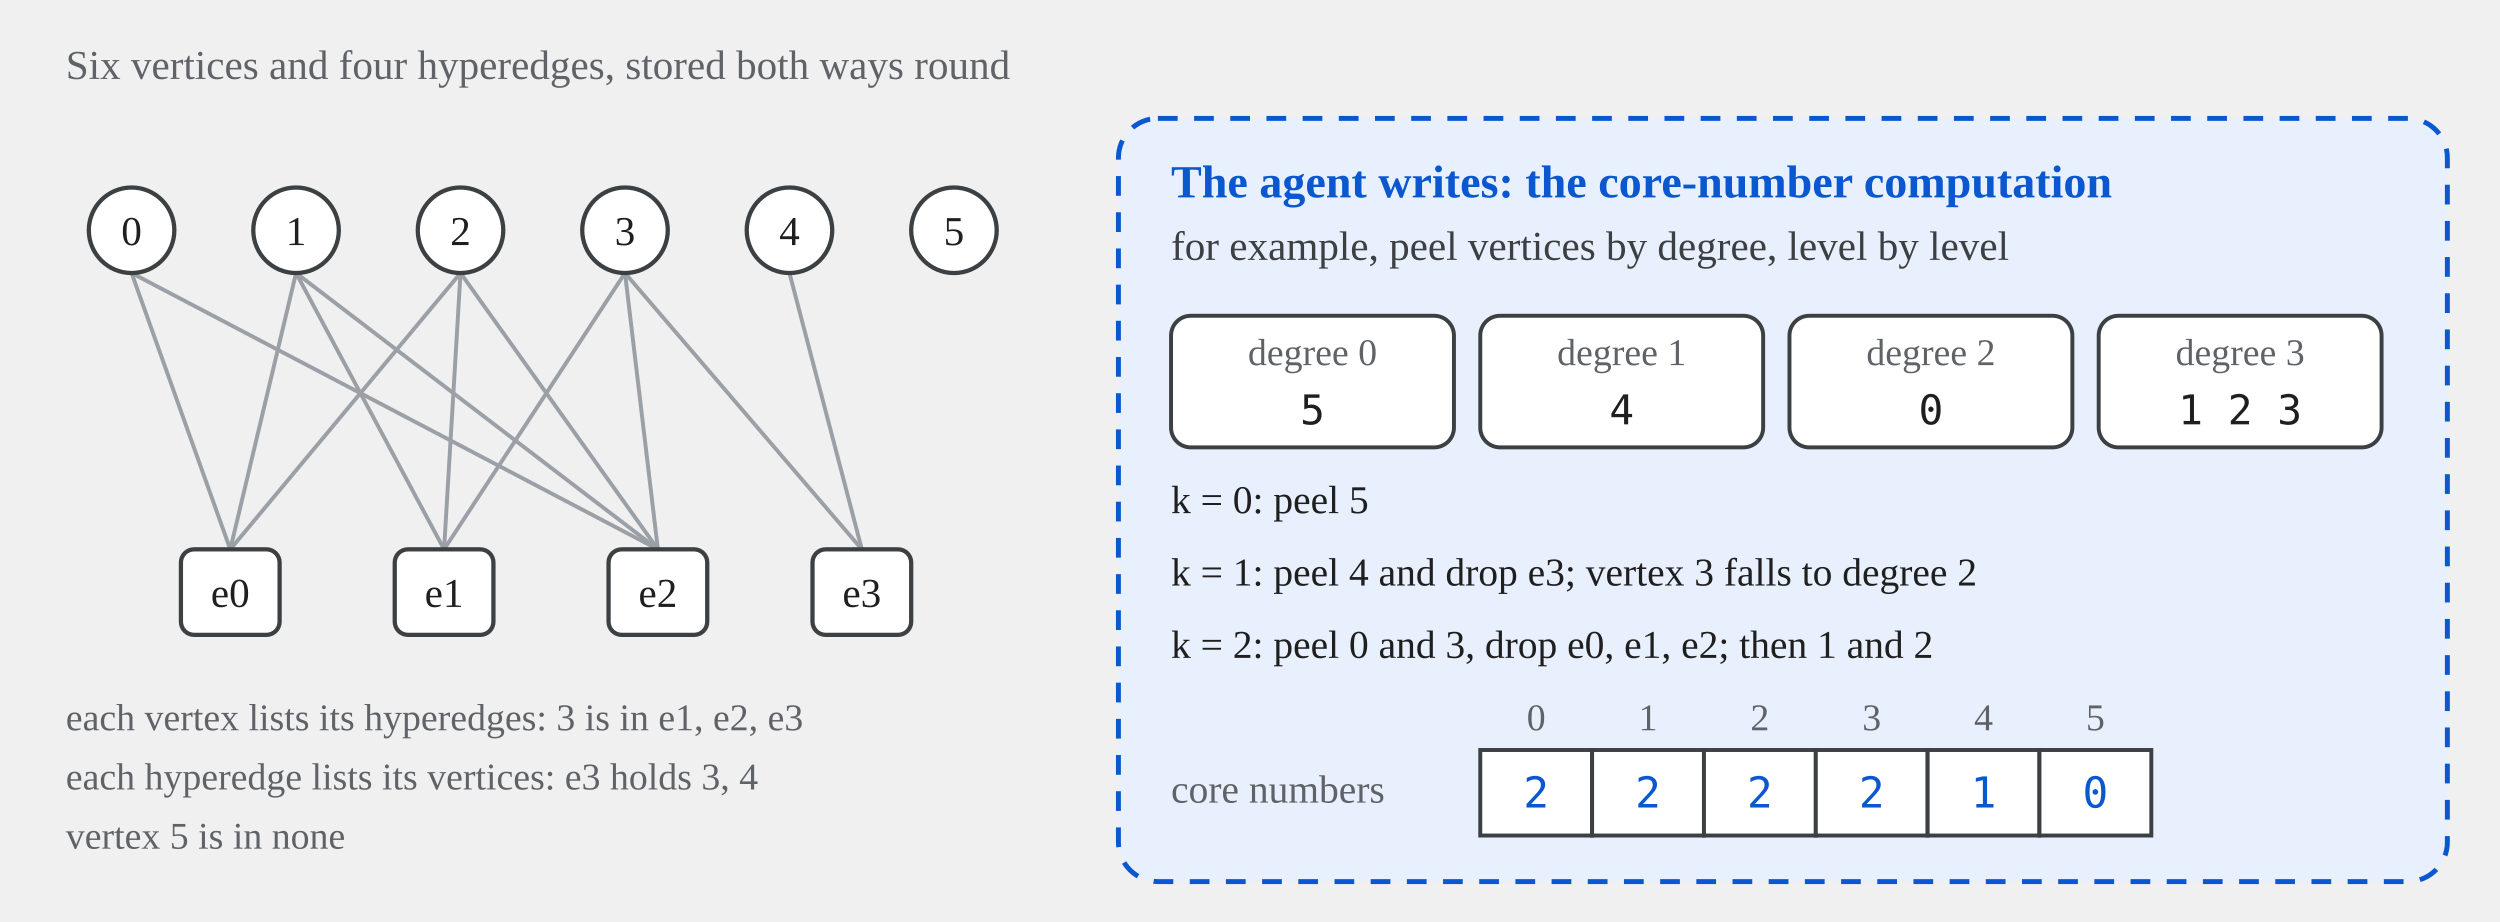
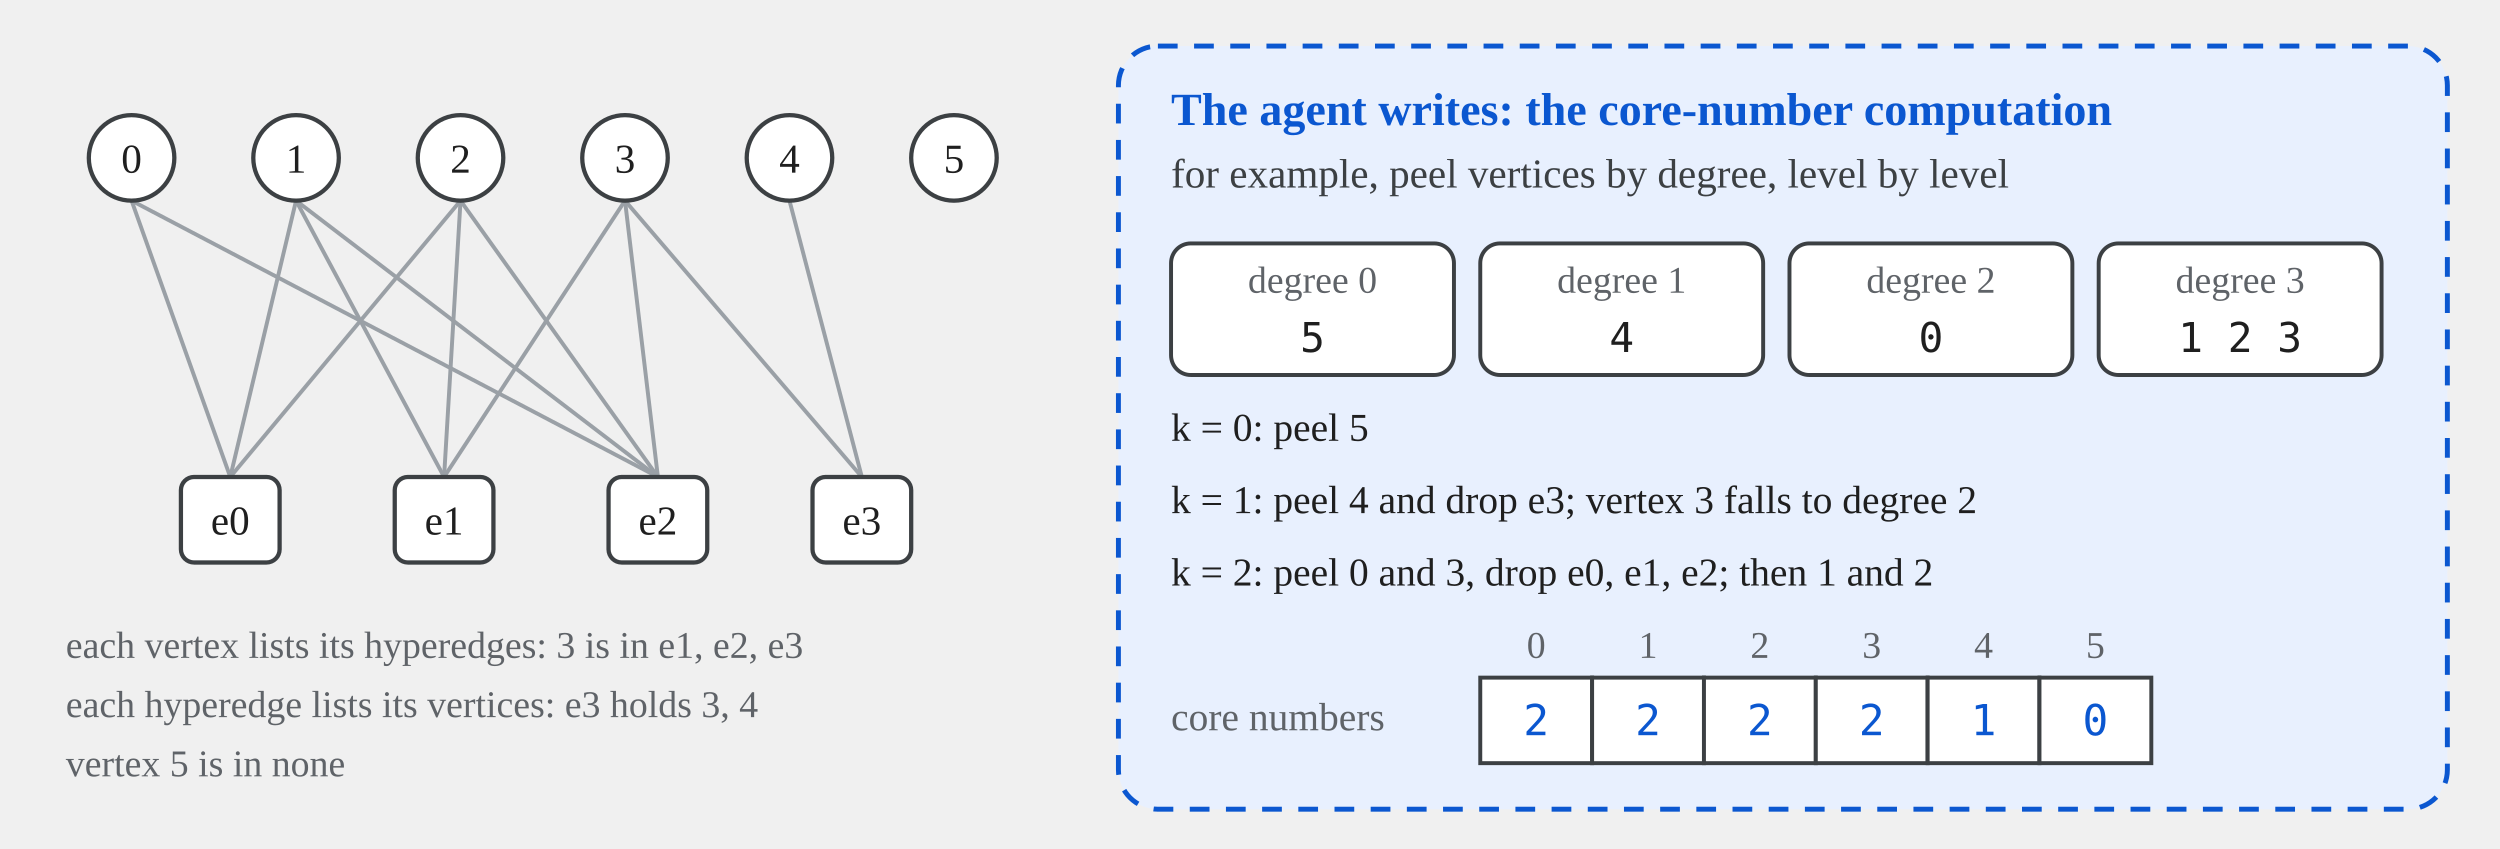
- <svg xmlns="http://www.w3.org/2000/svg" viewBox="0 0 760 280" role="img" aria-label="A hypergraph with vertices 0 to 5 and hyperedges e0 = {0,1,2}, e1 = {1,2,3}, e2 = {0,1,2,3} and e3 = {3,4}, stored both ways round. The core-number computation, the part the agent writes, is shown as peeling: vertices sit in buckets by degree; round k = 0 peels 5, k = 1 peels 4 and drops e3, k = 2 peels the rest. The core numbers are 2, 2, 2, 2, 1, 0.">
-   <text x="20" y="24" font-size="12.5" fill="#5f6368">Six vertices and four hyperedges, stored both ways round</text>
+ <svg xmlns="http://www.w3.org/2000/svg" viewBox="0 22 760 258" role="img" aria-label="A hypergraph with vertices 0 to 5 and hyperedges e0 = {0,1,2}, e1 = {1,2,3}, e2 = {0,1,2,3} and e3 = {3,4}, stored both ways round. The core-number computation, the part the agent writes, is shown as peeling: vertices sit in buckets by degree; round k = 0 peels 5, k = 1 peels 4 and drops e3, k = 2 peels the rest. The core numbers are 2, 2, 2, 2, 1, 0.">
  <g stroke="#9aa0a6" stroke-width="1.2">
    <line x1="40" y1="83" x2="70" y2="167" />
    <line x1="90" y1="83" x2="70" y2="167" />
    <line x1="140" y1="83" x2="70" y2="167" />
    <line x1="90" y1="83" x2="135" y2="167" />
    <line x1="140" y1="83" x2="135" y2="167" />
    <line x1="190" y1="83" x2="135" y2="167" />
    <line x1="40" y1="83" x2="200" y2="167" />
    <line x1="90" y1="83" x2="200" y2="167" />
    <line x1="140" y1="83" x2="200" y2="167" />
    <line x1="190" y1="83" x2="200" y2="167" />
    <line x1="190" y1="83" x2="262" y2="167" />
    <line x1="240" y1="83" x2="262" y2="167" />
  </g>
  <g fill="#fff" stroke="#3c4043" stroke-width="1.3">
    <circle cx="40" cy="70" r="13" />
    <circle cx="90" cy="70" r="13" />
    <circle cx="140" cy="70" r="13" />
    <circle cx="190" cy="70" r="13" />
    <circle cx="240" cy="70" r="13" />
    <circle cx="290" cy="70" r="13" />
    <rect x="55" y="167" width="30" height="26" rx="4" />
    <rect x="120" y="167" width="30" height="26" rx="4" />
    <rect x="185" y="167" width="30" height="26" rx="4" />
    <rect x="247" y="167" width="30" height="26" rx="4" />
  </g>
  <g font-size="12.5" text-anchor="middle" fill="#1f1f1f">
    <text x="40" y="74.5">0</text>
    <text x="90" y="74.5">1</text>
    <text x="140" y="74.5">2</text>
    <text x="190" y="74.5">3</text>
    <text x="240" y="74.5">4</text>
    <text x="290" y="74.5">5</text>
    <text x="70" y="184.5">e0</text>
    <text x="135" y="184.5">e1</text>
    <text x="200" y="184.5">e2</text>
    <text x="262" y="184.5">e3</text>
  </g>
  <text x="20" y="222" font-size="11.5" fill="#5f6368">each vertex lists its hyperedges: 3 is in e1, e2, e3</text>
  <text x="20" y="240" font-size="11.5" fill="#5f6368">each hyperedge lists its vertices: e3 holds 3, 4</text>
  <text x="20" y="258" font-size="11.5" fill="#5f6368">vertex 5 is in none</text>
  <rect x="340" y="36" width="404" height="232" rx="12" fill="#e8f0fe" stroke="#0b57d0" stroke-width="1.5" stroke-dasharray="6 5" />
  <text x="356" y="60" font-size="14" font-weight="600" fill="#0b57d0">The agent writes: the core-number computation</text>
  <text x="356" y="79" font-size="12.5" fill="#3c4043">for example, peel vertices by degree, level by level</text>
  <g fill="#fff" stroke="#3c4043" stroke-width="1.2">
    <rect x="356" y="96" width="86" height="40" rx="6" />
    <rect x="450" y="96" width="86" height="40" rx="6" />
    <rect x="544" y="96" width="86" height="40" rx="6" />
    <rect x="638" y="96" width="86" height="40" rx="6" />
  </g>
  <g font-size="11.5" text-anchor="middle" fill="#5f6368">
    <text x="399" y="111">degree 0</text>
    <text x="493" y="111">degree 1</text>
    <text x="587" y="111">degree 2</text>
    <text x="681" y="111">degree 3</text>
  </g>
  <g font-size="12.5" text-anchor="middle" fill="#1f1f1f" font-family="ui-monospace,Menlo,monospace">
    <text x="399" y="129">5</text>
    <text x="493" y="129">4</text>
    <text x="587" y="129">0</text>
    <text x="681" y="129">1 2 3</text>
  </g>
  <g font-size="12" fill="#1f1f1f">
    <text x="356" y="156">k = 0: peel 5</text>
    <text x="356" y="178">k = 1: peel 4 and drop e3; vertex 3 falls to degree 2</text>
    <text x="356" y="200">k = 2: peel 0 and 3, drop e0, e1, e2; then 1 and 2</text>
  </g>
  <text x="356" y="244" font-size="12" fill="#5f6368">core numbers</text>
  <g font-size="11.5" text-anchor="middle" fill="#5f6368">
    <text x="467" y="222">0</text>
    <text x="501" y="222">1</text>
    <text x="535" y="222">2</text>
    <text x="569" y="222">3</text>
    <text x="603" y="222">4</text>
    <text x="637" y="222">5</text>
  </g>
  <g fill="#fff" stroke="#3c4043" stroke-width="1.2">
    <rect x="450" y="228" width="34" height="26" />
    <rect x="484" y="228" width="34" height="26" />
    <rect x="518" y="228" width="34" height="26" />
    <rect x="552" y="228" width="34" height="26" />
    <rect x="586" y="228" width="34" height="26" />
    <rect x="620" y="228" width="34" height="26" />
  </g>
  <g font-size="13" text-anchor="middle" fill="#0b57d0" font-family="ui-monospace,Menlo,monospace">
    <text x="467" y="245.5">2</text>
    <text x="501" y="245.5">2</text>
    <text x="535" y="245.5">2</text>
    <text x="569" y="245.5">2</text>
    <text x="603" y="245.5">1</text>
    <text x="637" y="245.5">0</text>
  </g>
</svg>
